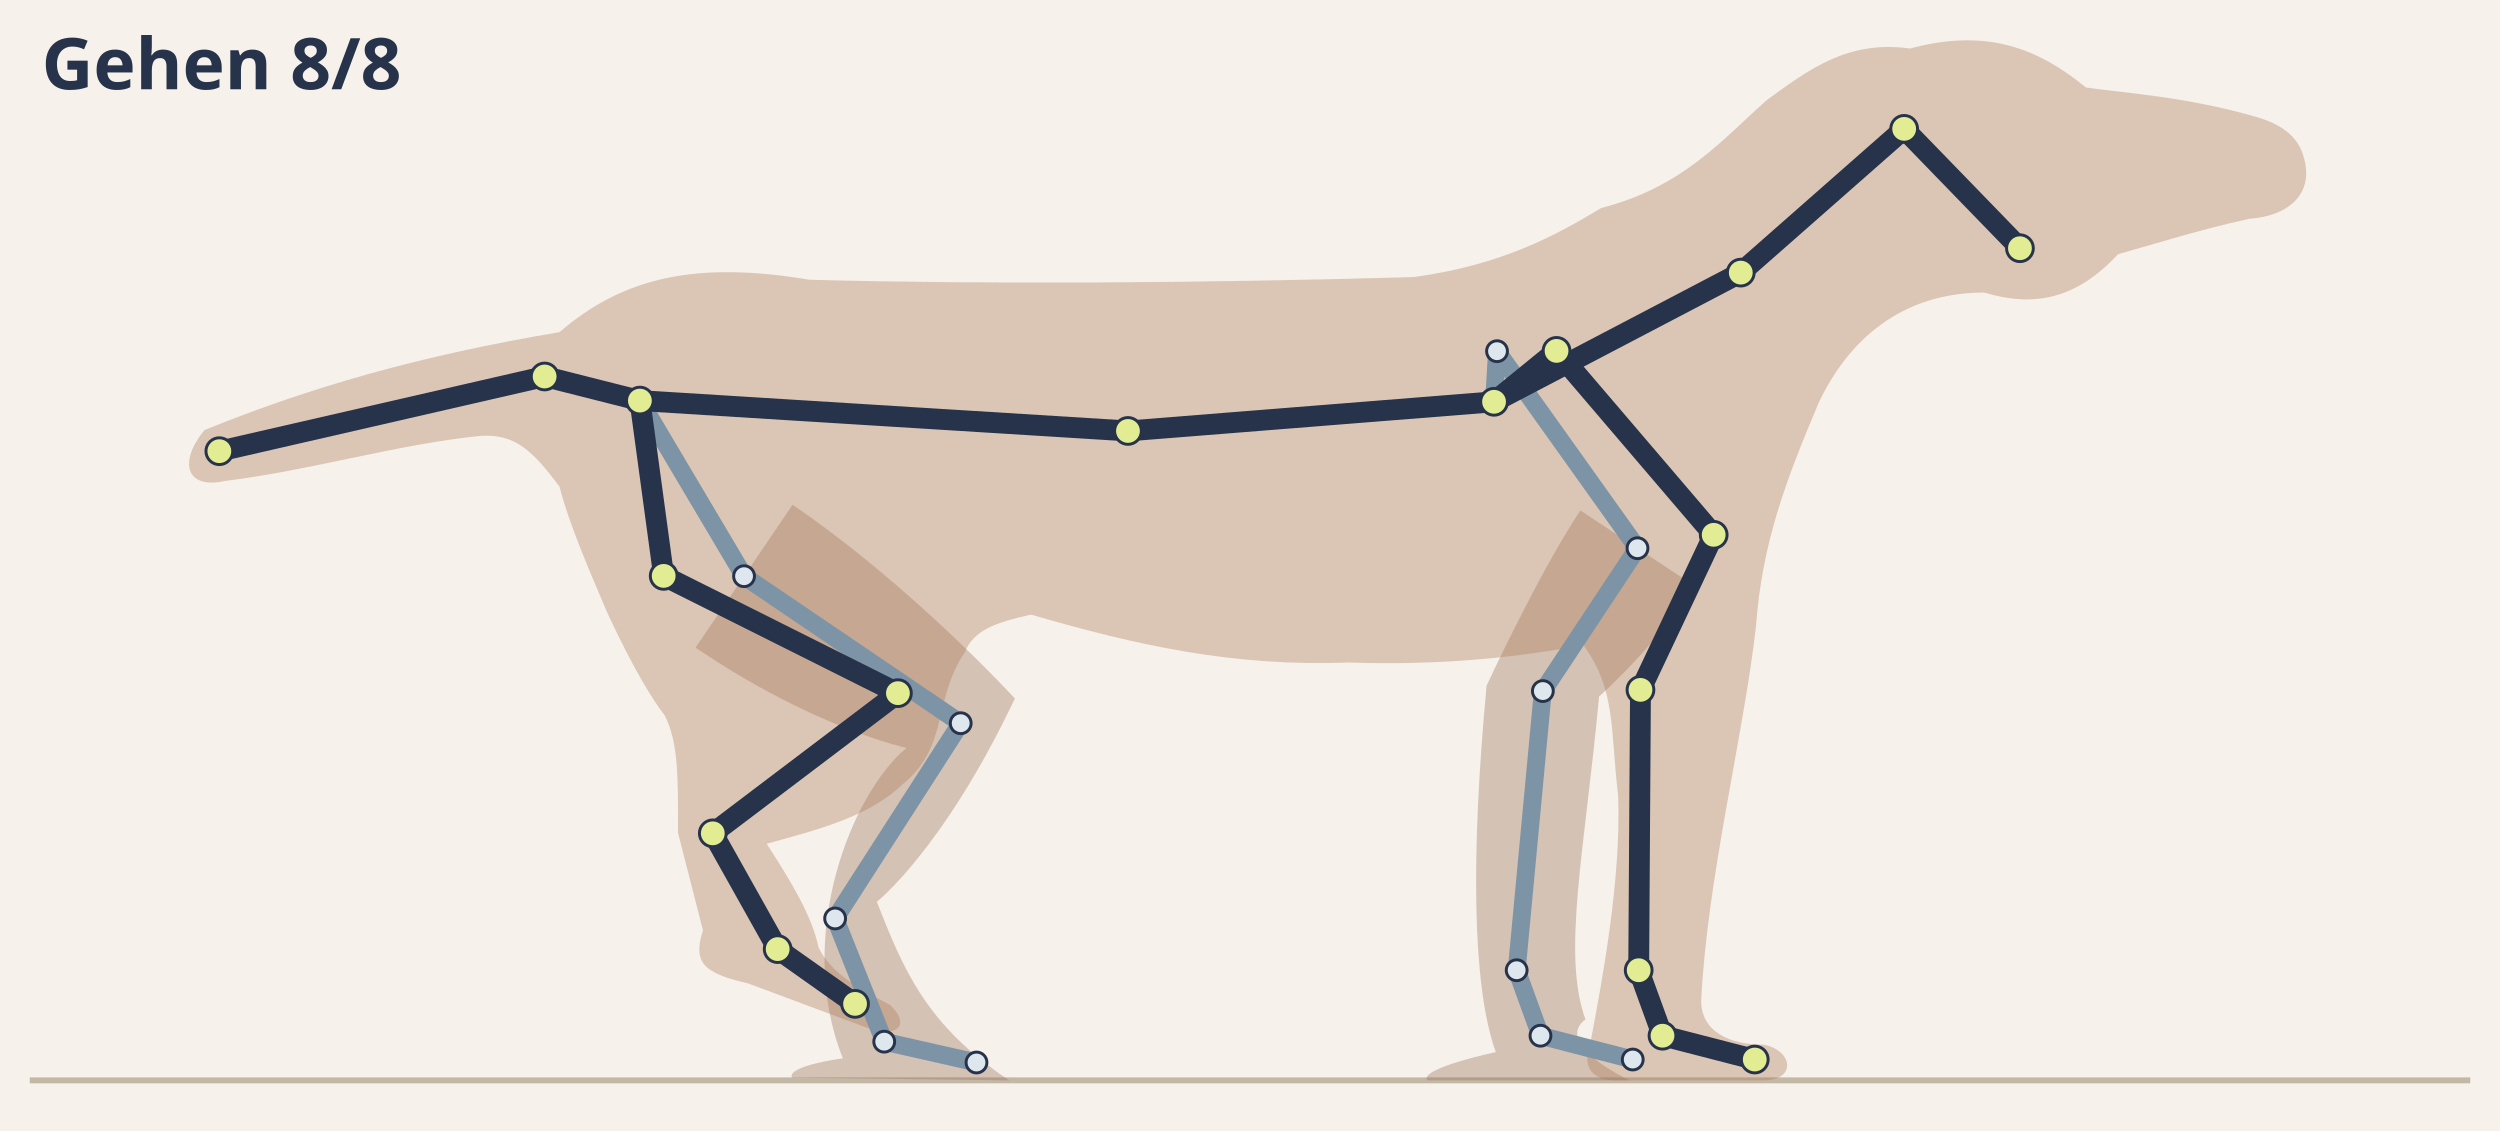
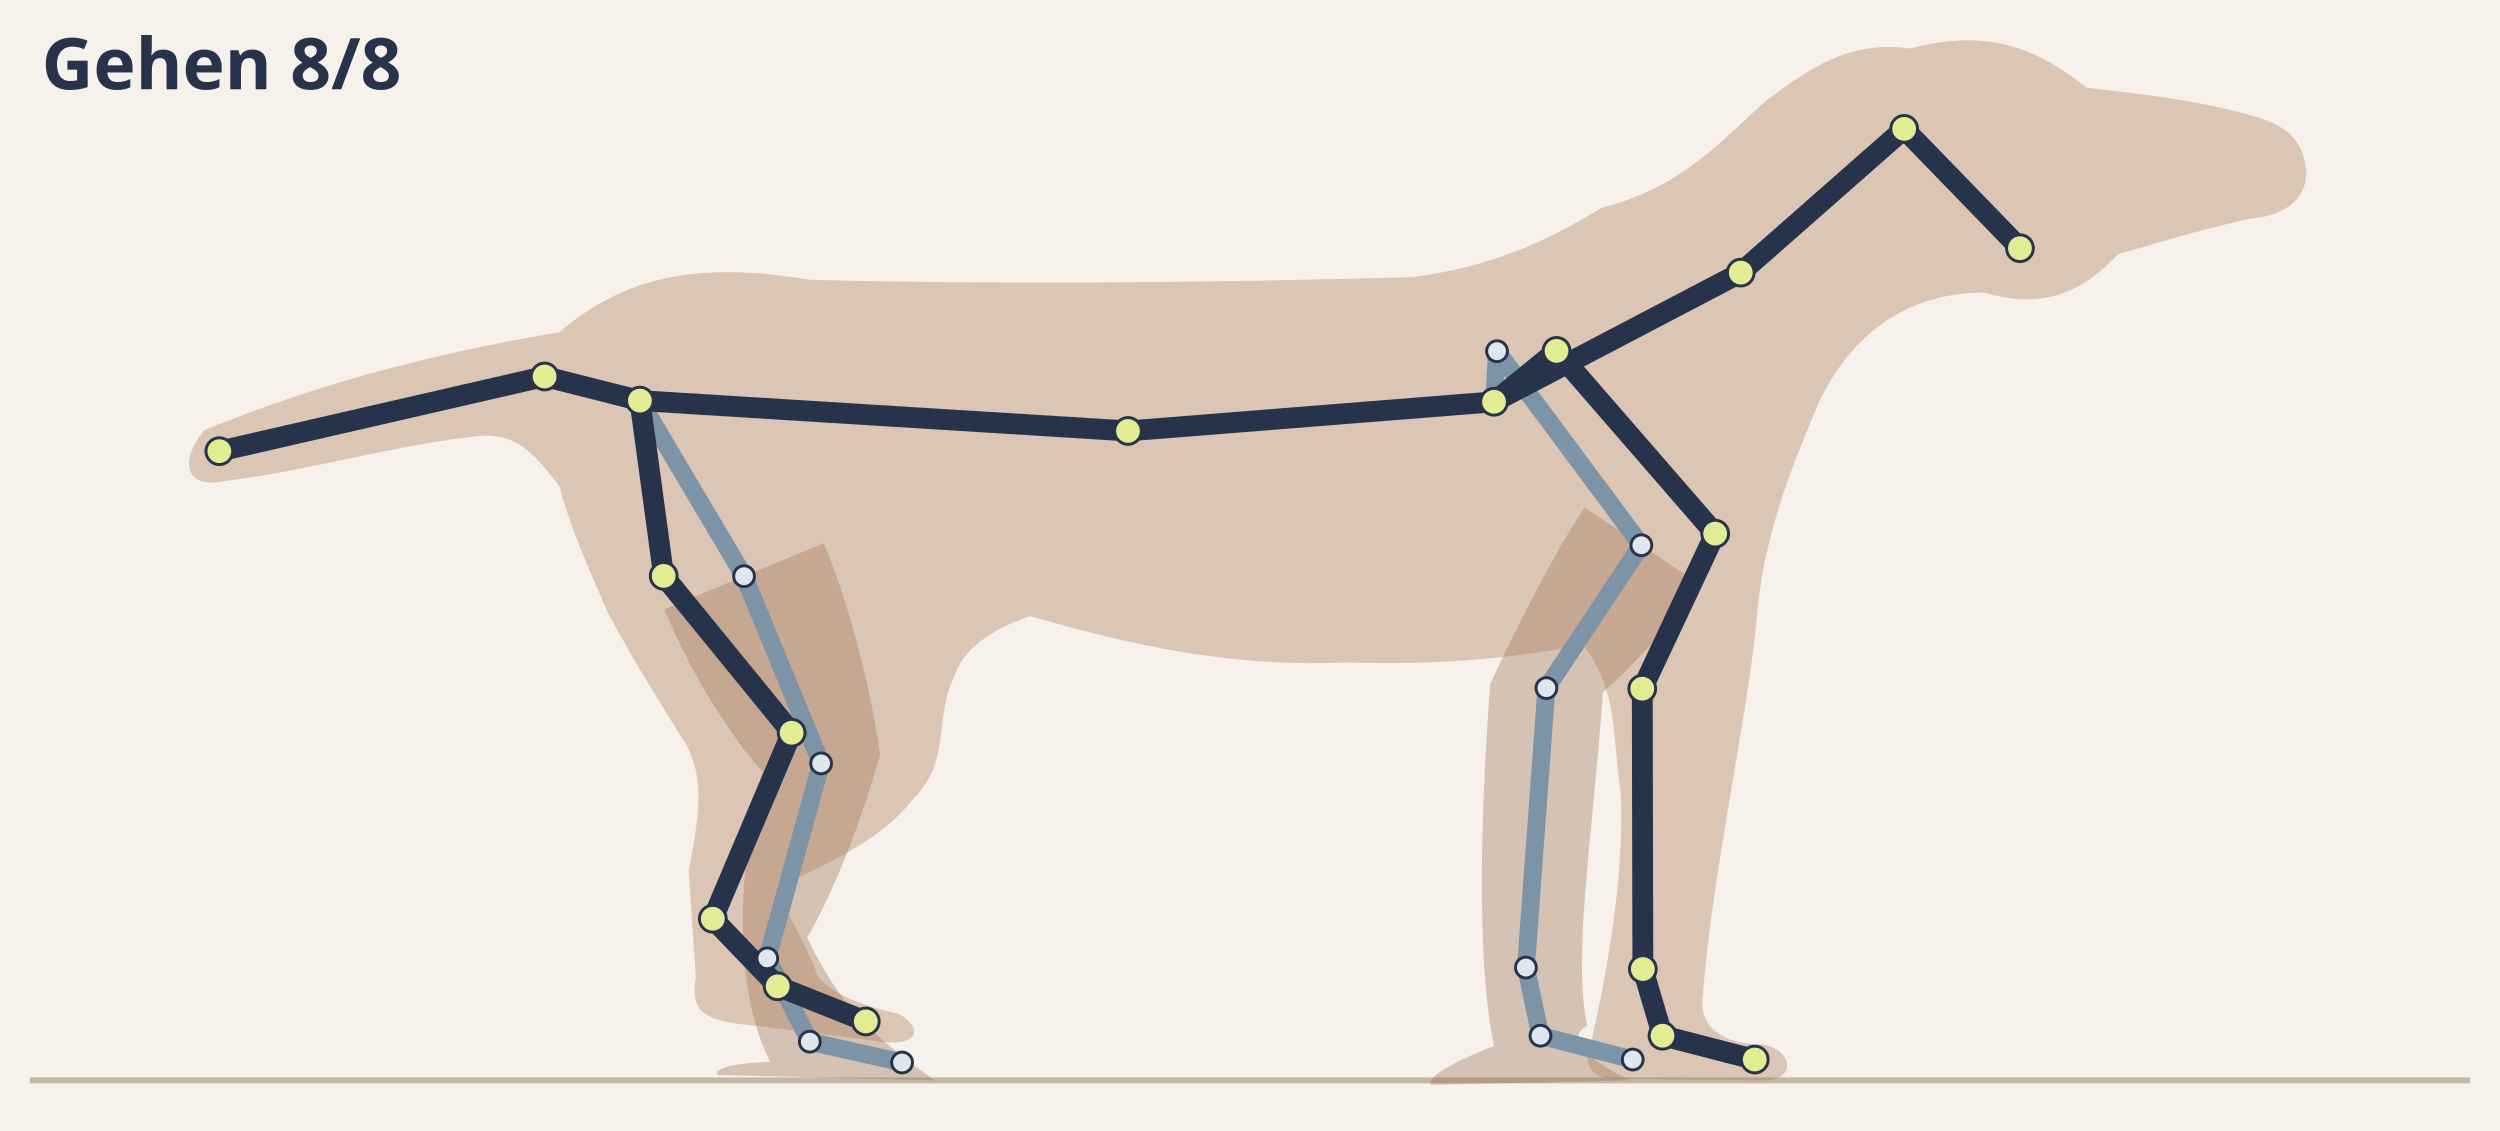
<svg xmlns="http://www.w3.org/2000/svg" viewBox="60 120 840 380">
  <rect x="60" y="120" width="840" height="380" fill="#f6f1ea" />
  <line x1="70" x2="890" y1="483" y2="483" stroke="#c3b7a6" stroke-width="2" />
-   <path d="M326.3 289.6C366.3 316.8 401 354.7 401 354.7C376.9 405.5 354.6 423 354.6 423C363.6 445.8 371.1 464.4 399.1 483L326.1 482.1C324.2 478.1 343.2 475.6 343.2 475.6C326.7 434.1 346.6 386 364.6 371.3C364.6 371.3 333.8 364.8 293.7 337.6Z" fill="#956b50" opacity="0.35" />
-   <path d="M629.4 316.9C615.1 338.5 597.3 354 597.3 354C592.5 405.6 584.7 440.5 592.7 462.5C581.6 471 607.6 483 607.6 483L539.6 483C536.6 479 562.6 473.5 562.6 473.5C554.6 451.5 554.2 406.7 559.5 350.4C559.5 350.4 576.7 313.1 591 291.5Z" fill="#956b50" opacity="0.35" />
-   <path d="M128.7 264.5C164.2 250.1 201 239.5 248 231.6C270 212.6 295 207.8 332 214C392 215.6 465 215.1 535 213.1C565 209 583 198.9 598 189.9C625.9 182.7 638.9 166.6 653.8 153.5C667.8 143.4 680.7 133.4 701.8 136.3C727.9 129.3 744.9 136.4 760.9 149.4C774.9 151.4 794.9 152.5 818.8 159.5C828.8 162.6 833.8 167.6 834.8 176.6C835.8 185.6 828.8 192.6 815.8 193.5C797.8 197.5 785.7 201.5 771.7 205.4C757.7 220.4 743.7 223.4 726.7 218.3C698.8 218.3 680.9 234.4 671 255.5C660 281.6 652 302.6 650 330.6C645.8 367.4 633.6 415.2 631.6 456.2C631.6 467 641.6 471 652.6 471C662.6 473 663.6 483 652.6 483L602.5 483C595.4 482.9 591.3 478.8 594.3 470.8C598.5 448.6 604.7 415.5 603.7 387.4C601 364.9 603.1 352 592 336.7C571 340.7 545 343.7 513 342.6C474.3 344.1 441.4 336.7 406.4 326.5C393.7 329.4 387.1 331.9 384.1 339.3C373.4 355.1 378.9 370.9 363.3 383.5C351.9 394.4 335.1 398.7 317.6 403.5C325.3 415.4 332.9 427.7 335 438.3C339.4 447.5 350.1 453 359 457.6C366 464.1 361.9 469 351.5 465.4L311.3 450.4C295.6 446.9 292.9 442.9 296.2 432.6L287.8 399.8C287.9 380.1 287.8 369.1 283.3 360.3C279.4 355.3 273.1 345.3 264.1 326C258 311.7 251 295.5 248 283.5C239 271.5 233 265.5 221 266.5C193 269.4 164.2 278.1 135.6 281.6C122.7 284.5 119.7 275.5 128.7 264.5Z" fill="#a87554" opacity="0.35" />
+   <path d="M336.8 302.5C351.1 337.1 355.7 373.7 355.7 373.7C344.2 414 331.2 435.1 331.2 435.1C339.1 450.6 345.5 463.2 374.1 483L301 481.2C299.3 477.2 318.8 476.8 318.8 476.8C304.5 448.8 309.5 404.4 316.1 379.3C316.1 379.3 297.5 359.2 283.2 324.7Z" fill="#956b50" opacity="0.35" />
+   <path d="M630.7 316C616.3 337.6 598.6 352.6 598.6 352.6C594.8 404.2 588.4 441.7 593.3 464.6C581.6 471 607.6 483 607.6 483L540.9 484.5C537.8 480.7 562 471.4 562 471.4C557.1 448.5 556.5 406.1 560.7 349.8C560.7 349.8 578 312.1 592.4 290.5Z" fill="#956b50" opacity="0.35" />
+   <path d="M128.7 264.5C164.2 250.1 201 239.5 248 231.6C270 212.6 295 207.8 332 214C392 215.6 465 215.1 535 213.1C565 209 583 198.9 598 189.9C625.9 182.7 638.9 166.6 653.8 153.5C667.8 143.4 680.7 133.4 701.8 136.3C727.9 129.3 744.9 136.4 760.9 149.4C774.9 151.4 794.9 152.5 818.8 159.5C828.8 162.6 833.8 167.6 834.8 176.6C835.8 185.6 828.8 192.6 815.8 193.5C797.8 197.5 785.7 201.5 771.7 205.4C757.7 220.4 743.7 223.4 726.7 218.3C698.8 218.3 680.9 234.4 671 255.5C660 281.6 652 302.6 650 330.6C646.1 367.2 635 414.8 632 456.4C631.6 467 641.6 471 652.6 471C662.6 473 663.6 483.1 652.6 483L602.2 482.5C595.2 482.2 591.3 478 594.6 470.1C599.8 447.8 605.8 415.1 604.6 387C601.6 364.6 603.3 351.8 592 336.7C571 340.7 545 343.7 513 342.6C474.1 344.3 441.1 337.1 406.1 327C392.3 331.7 383.2 338.7 380.6 347.5C373.8 360.9 379.7 375.7 367 388.2C357.1 401.3 340.1 409.5 321 418.2C325.2 429.2 331.9 439 334.7 447.9C340.9 455.5 352.6 458.4 362.3 460.8C370.6 465.8 367.8 471.5 356.9 470.1L312.5 464.5C295.5 463 292 459.4 293.8 448.2L291.4 412.5C295.3 392.5 296.5 381.8 290.7 370.4C283.5 358.8 275.2 346.1 264.4 326.2C258 311.7 251 295.5 248 283.5C239 271.5 233 265.5 221 266.5C193 269.4 164.2 278.1 135.6 281.6C122.7 284.5 119.7 275.5 128.7 264.5Z" fill="#a87554" opacity="0.35" />
  <line x1="275" y1="254.6" x2="310" y2="313.6" stroke="#7d93a6" stroke-width="6" stroke-linecap="round" />
-   <line x1="310" y1="313.6" x2="382.8" y2="363" stroke="#7d93a6" stroke-width="6" stroke-linecap="round" />
-   <line x1="382.8" y1="363" x2="340.6" y2="428.6" stroke="#7d93a6" stroke-width="6" stroke-linecap="round" />
-   <line x1="340.6" y1="428.6" x2="357.1" y2="470" stroke="#7d93a6" stroke-width="6" stroke-linecap="round" />
-   <line x1="357.1" y1="470" x2="388.1" y2="477" stroke="#7d93a6" stroke-width="6" stroke-linecap="round" />
+   <line x1="310" y1="313.6" x2="335.9" y2="376.5" stroke="#7d93a6" stroke-width="6" stroke-linecap="round" />
+   <line x1="335.9" y1="376.5" x2="317.8" y2="442" stroke="#7d93a6" stroke-width="6" stroke-linecap="round" />
+   <line x1="317.8" y1="442" x2="332.1" y2="470" stroke="#7d93a6" stroke-width="6" stroke-linecap="round" />
+   <line x1="332.1" y1="470" x2="363.1" y2="477" stroke="#7d93a6" stroke-width="6" stroke-linecap="round" />
  <line x1="562" y1="255" x2="563" y2="238" stroke="#7d93a6" stroke-width="6" stroke-linecap="round" />
-   <line x1="563" y1="238" x2="610.2" y2="304.2" stroke="#7d93a6" stroke-width="6" stroke-linecap="round" />
-   <line x1="610.2" y1="304.2" x2="578.4" y2="352.2" stroke="#7d93a6" stroke-width="6" stroke-linecap="round" />
-   <line x1="578.4" y1="352.2" x2="569.6" y2="446" stroke="#7d93a6" stroke-width="6" stroke-linecap="round" />
-   <line x1="569.6" y1="446" x2="577.6" y2="468" stroke="#7d93a6" stroke-width="6" stroke-linecap="round" />
+   <line x1="563" y1="238" x2="611.5" y2="303.2" stroke="#7d93a6" stroke-width="6" stroke-linecap="round" />
+   <line x1="611.5" y1="303.2" x2="579.6" y2="351.2" stroke="#7d93a6" stroke-width="6" stroke-linecap="round" />
+   <line x1="579.6" y1="351.2" x2="572.7" y2="445.1" stroke="#7d93a6" stroke-width="6" stroke-linecap="round" />
+   <line x1="572.7" y1="445.1" x2="577.6" y2="468" stroke="#7d93a6" stroke-width="6" stroke-linecap="round" />
  <line x1="577.6" y1="468" x2="608.6" y2="476" stroke="#7d93a6" stroke-width="6" stroke-linecap="round" />
  <line x1="133.7" y1="271.6" x2="243" y2="246.5" stroke="#26334a" stroke-width="7" stroke-linecap="round" />
  <line x1="243" y1="246.5" x2="275" y2="254.6" stroke="#26334a" stroke-width="7" stroke-linecap="round" />
  <line x1="275" y1="254.6" x2="439" y2="264.8" stroke="#26334a" stroke-width="7" stroke-linecap="round" />
  <line x1="439" y1="264.8" x2="562" y2="255" stroke="#26334a" stroke-width="7" stroke-linecap="round" />
  <line x1="562" y1="255" x2="644.9" y2="211.6" stroke="#26334a" stroke-width="7" stroke-linecap="round" />
  <line x1="644.9" y1="211.6" x2="699.8" y2="163.3" stroke="#26334a" stroke-width="7" stroke-linecap="round" />
  <line x1="699.8" y1="163.3" x2="738.7" y2="203.4" stroke="#26334a" stroke-width="7" stroke-linecap="round" />
  <line x1="275" y1="254.6" x2="283" y2="313.5" stroke="#26334a" stroke-width="7" stroke-linecap="round" />
-   <line x1="283" y1="313.5" x2="361.7" y2="352.9" stroke="#26334a" stroke-width="7" stroke-linecap="round" />
-   <line x1="361.7" y1="352.9" x2="299.5" y2="400" stroke="#26334a" stroke-width="7" stroke-linecap="round" />
-   <line x1="299.5" y1="400" x2="321.3" y2="438.9" stroke="#26334a" stroke-width="7" stroke-linecap="round" />
-   <line x1="321.3" y1="438.9" x2="347.3" y2="457.3" stroke="#26334a" stroke-width="7" stroke-linecap="round" />
+   <line x1="283" y1="313.5" x2="326" y2="366.2" stroke="#26334a" stroke-width="7" stroke-linecap="round" />
+   <line x1="326" y1="366.2" x2="299.5" y2="428.7" stroke="#26334a" stroke-width="7" stroke-linecap="round" />
+   <line x1="299.5" y1="428.7" x2="321.3" y2="451.4" stroke="#26334a" stroke-width="7" stroke-linecap="round" />
+   <line x1="321.3" y1="451.4" x2="350.9" y2="463.2" stroke="#26334a" stroke-width="7" stroke-linecap="round" />
  <line x1="562" y1="255" x2="583" y2="237.9" stroke="#26334a" stroke-width="7" stroke-linecap="round" />
-   <line x1="583" y1="237.9" x2="635.8" y2="299.7" stroke="#26334a" stroke-width="7" stroke-linecap="round" />
-   <line x1="635.8" y1="299.7" x2="611.2" y2="351.8" stroke="#26334a" stroke-width="7" stroke-linecap="round" />
-   <line x1="611.2" y1="351.8" x2="610.6" y2="446" stroke="#26334a" stroke-width="7" stroke-linecap="round" />
-   <line x1="610.6" y1="446" x2="618.6" y2="468" stroke="#26334a" stroke-width="7" stroke-linecap="round" />
+   <line x1="583" y1="237.9" x2="636.3" y2="299.3" stroke="#26334a" stroke-width="7" stroke-linecap="round" />
+   <line x1="636.3" y1="299.3" x2="611.8" y2="351.4" stroke="#26334a" stroke-width="7" stroke-linecap="round" />
+   <line x1="611.8" y1="351.4" x2="612" y2="445.6" stroke="#26334a" stroke-width="7" stroke-linecap="round" />
+   <line x1="612" y1="445.6" x2="618.6" y2="468" stroke="#26334a" stroke-width="7" stroke-linecap="round" />
  <line x1="618.6" y1="468" x2="649.6" y2="476" stroke="#26334a" stroke-width="7" stroke-linecap="round" />
  <circle cx="133.7" cy="271.6" r="4.5" fill="#e1ec93" stroke="#26334a" stroke-width="1" />
  <circle cx="243" cy="246.5" r="4.5" fill="#e1ec93" stroke="#26334a" stroke-width="1" />
  <circle cx="275" cy="254.6" r="4.5" fill="#e1ec93" stroke="#26334a" stroke-width="1" />
  <circle cx="439" cy="264.8" r="4.5" fill="#e1ec93" stroke="#26334a" stroke-width="1" />
  <circle cx="562" cy="255" r="4.5" fill="#e1ec93" stroke="#26334a" stroke-width="1" />
  <circle cx="644.9" cy="211.6" r="4.5" fill="#e1ec93" stroke="#26334a" stroke-width="1" />
  <circle cx="699.8" cy="163.3" r="4.5" fill="#e1ec93" stroke="#26334a" stroke-width="1" />
  <circle cx="738.7" cy="203.4" r="4.5" fill="#e1ec93" stroke="#26334a" stroke-width="1" />
  <circle cx="583" cy="237.9" r="4.5" fill="#e1ec93" stroke="#26334a" stroke-width="1" />
-   <circle cx="635.8" cy="299.7" r="4.5" fill="#e1ec93" stroke="#26334a" stroke-width="1" />
-   <circle cx="611.2" cy="351.8" r="4.5" fill="#e1ec93" stroke="#26334a" stroke-width="1" />
-   <circle cx="610.6" cy="446" r="4.5" fill="#e1ec93" stroke="#26334a" stroke-width="1" />
+   <circle cx="636.3" cy="299.3" r="4.5" fill="#e1ec93" stroke="#26334a" stroke-width="1" />
+   <circle cx="611.8" cy="351.4" r="4.5" fill="#e1ec93" stroke="#26334a" stroke-width="1" />
+   <circle cx="612" cy="445.6" r="4.5" fill="#e1ec93" stroke="#26334a" stroke-width="1" />
  <circle cx="618.6" cy="468" r="4.5" fill="#e1ec93" stroke="#26334a" stroke-width="1" />
  <circle cx="649.6" cy="476" r="4.5" fill="#e1ec93" stroke="#26334a" stroke-width="1" />
  <circle cx="283" cy="313.5" r="4.5" fill="#e1ec93" stroke="#26334a" stroke-width="1" />
-   <circle cx="361.7" cy="352.9" r="4.5" fill="#e1ec93" stroke="#26334a" stroke-width="1" />
-   <circle cx="299.5" cy="400" r="4.5" fill="#e1ec93" stroke="#26334a" stroke-width="1" />
-   <circle cx="321.3" cy="438.9" r="4.5" fill="#e1ec93" stroke="#26334a" stroke-width="1" />
-   <circle cx="347.3" cy="457.3" r="4.5" fill="#e1ec93" stroke="#26334a" stroke-width="1" />
+   <circle cx="326" cy="366.2" r="4.5" fill="#e1ec93" stroke="#26334a" stroke-width="1" />
+   <circle cx="299.5" cy="428.7" r="4.5" fill="#e1ec93" stroke="#26334a" stroke-width="1" />
+   <circle cx="321.3" cy="451.4" r="4.5" fill="#e1ec93" stroke="#26334a" stroke-width="1" />
+   <circle cx="350.9" cy="463.2" r="4.5" fill="#e1ec93" stroke="#26334a" stroke-width="1" />
  <circle cx="563" cy="238" r="3.5" fill="#dfe7ee" stroke="#26334a" stroke-width="1" />
-   <circle cx="610.2" cy="304.2" r="3.5" fill="#dfe7ee" stroke="#26334a" stroke-width="1" />
-   <circle cx="578.4" cy="352.2" r="3.5" fill="#dfe7ee" stroke="#26334a" stroke-width="1" />
-   <circle cx="569.6" cy="446" r="3.5" fill="#dfe7ee" stroke="#26334a" stroke-width="1" />
+   <circle cx="611.5" cy="303.2" r="3.5" fill="#dfe7ee" stroke="#26334a" stroke-width="1" />
+   <circle cx="579.6" cy="351.2" r="3.5" fill="#dfe7ee" stroke="#26334a" stroke-width="1" />
+   <circle cx="572.7" cy="445.1" r="3.5" fill="#dfe7ee" stroke="#26334a" stroke-width="1" />
  <circle cx="577.6" cy="468" r="3.5" fill="#dfe7ee" stroke="#26334a" stroke-width="1" />
  <circle cx="608.6" cy="476" r="3.5" fill="#dfe7ee" stroke="#26334a" stroke-width="1" />
  <circle cx="310" cy="313.6" r="3.5" fill="#dfe7ee" stroke="#26334a" stroke-width="1" />
-   <circle cx="382.8" cy="363" r="3.5" fill="#dfe7ee" stroke="#26334a" stroke-width="1" />
-   <circle cx="340.6" cy="428.6" r="3.5" fill="#dfe7ee" stroke="#26334a" stroke-width="1" />
-   <circle cx="357.1" cy="470" r="3.5" fill="#dfe7ee" stroke="#26334a" stroke-width="1" />
-   <circle cx="388.1" cy="477" r="3.5" fill="#dfe7ee" stroke="#26334a" stroke-width="1" />
+   <circle cx="335.9" cy="376.5" r="3.5" fill="#dfe7ee" stroke="#26334a" stroke-width="1" />
+   <circle cx="317.8" cy="442" r="3.5" fill="#dfe7ee" stroke="#26334a" stroke-width="1" />
+   <circle cx="332.1" cy="470" r="3.5" fill="#dfe7ee" stroke="#26334a" stroke-width="1" />
+   <circle cx="363.1" cy="477" r="3.5" fill="#dfe7ee" stroke="#26334a" stroke-width="1" />
  <text x="74" y="150" font-family="sans-serif" font-size="24" font-weight="700" fill="#26334a">Gehen 8/8</text>
</svg>
